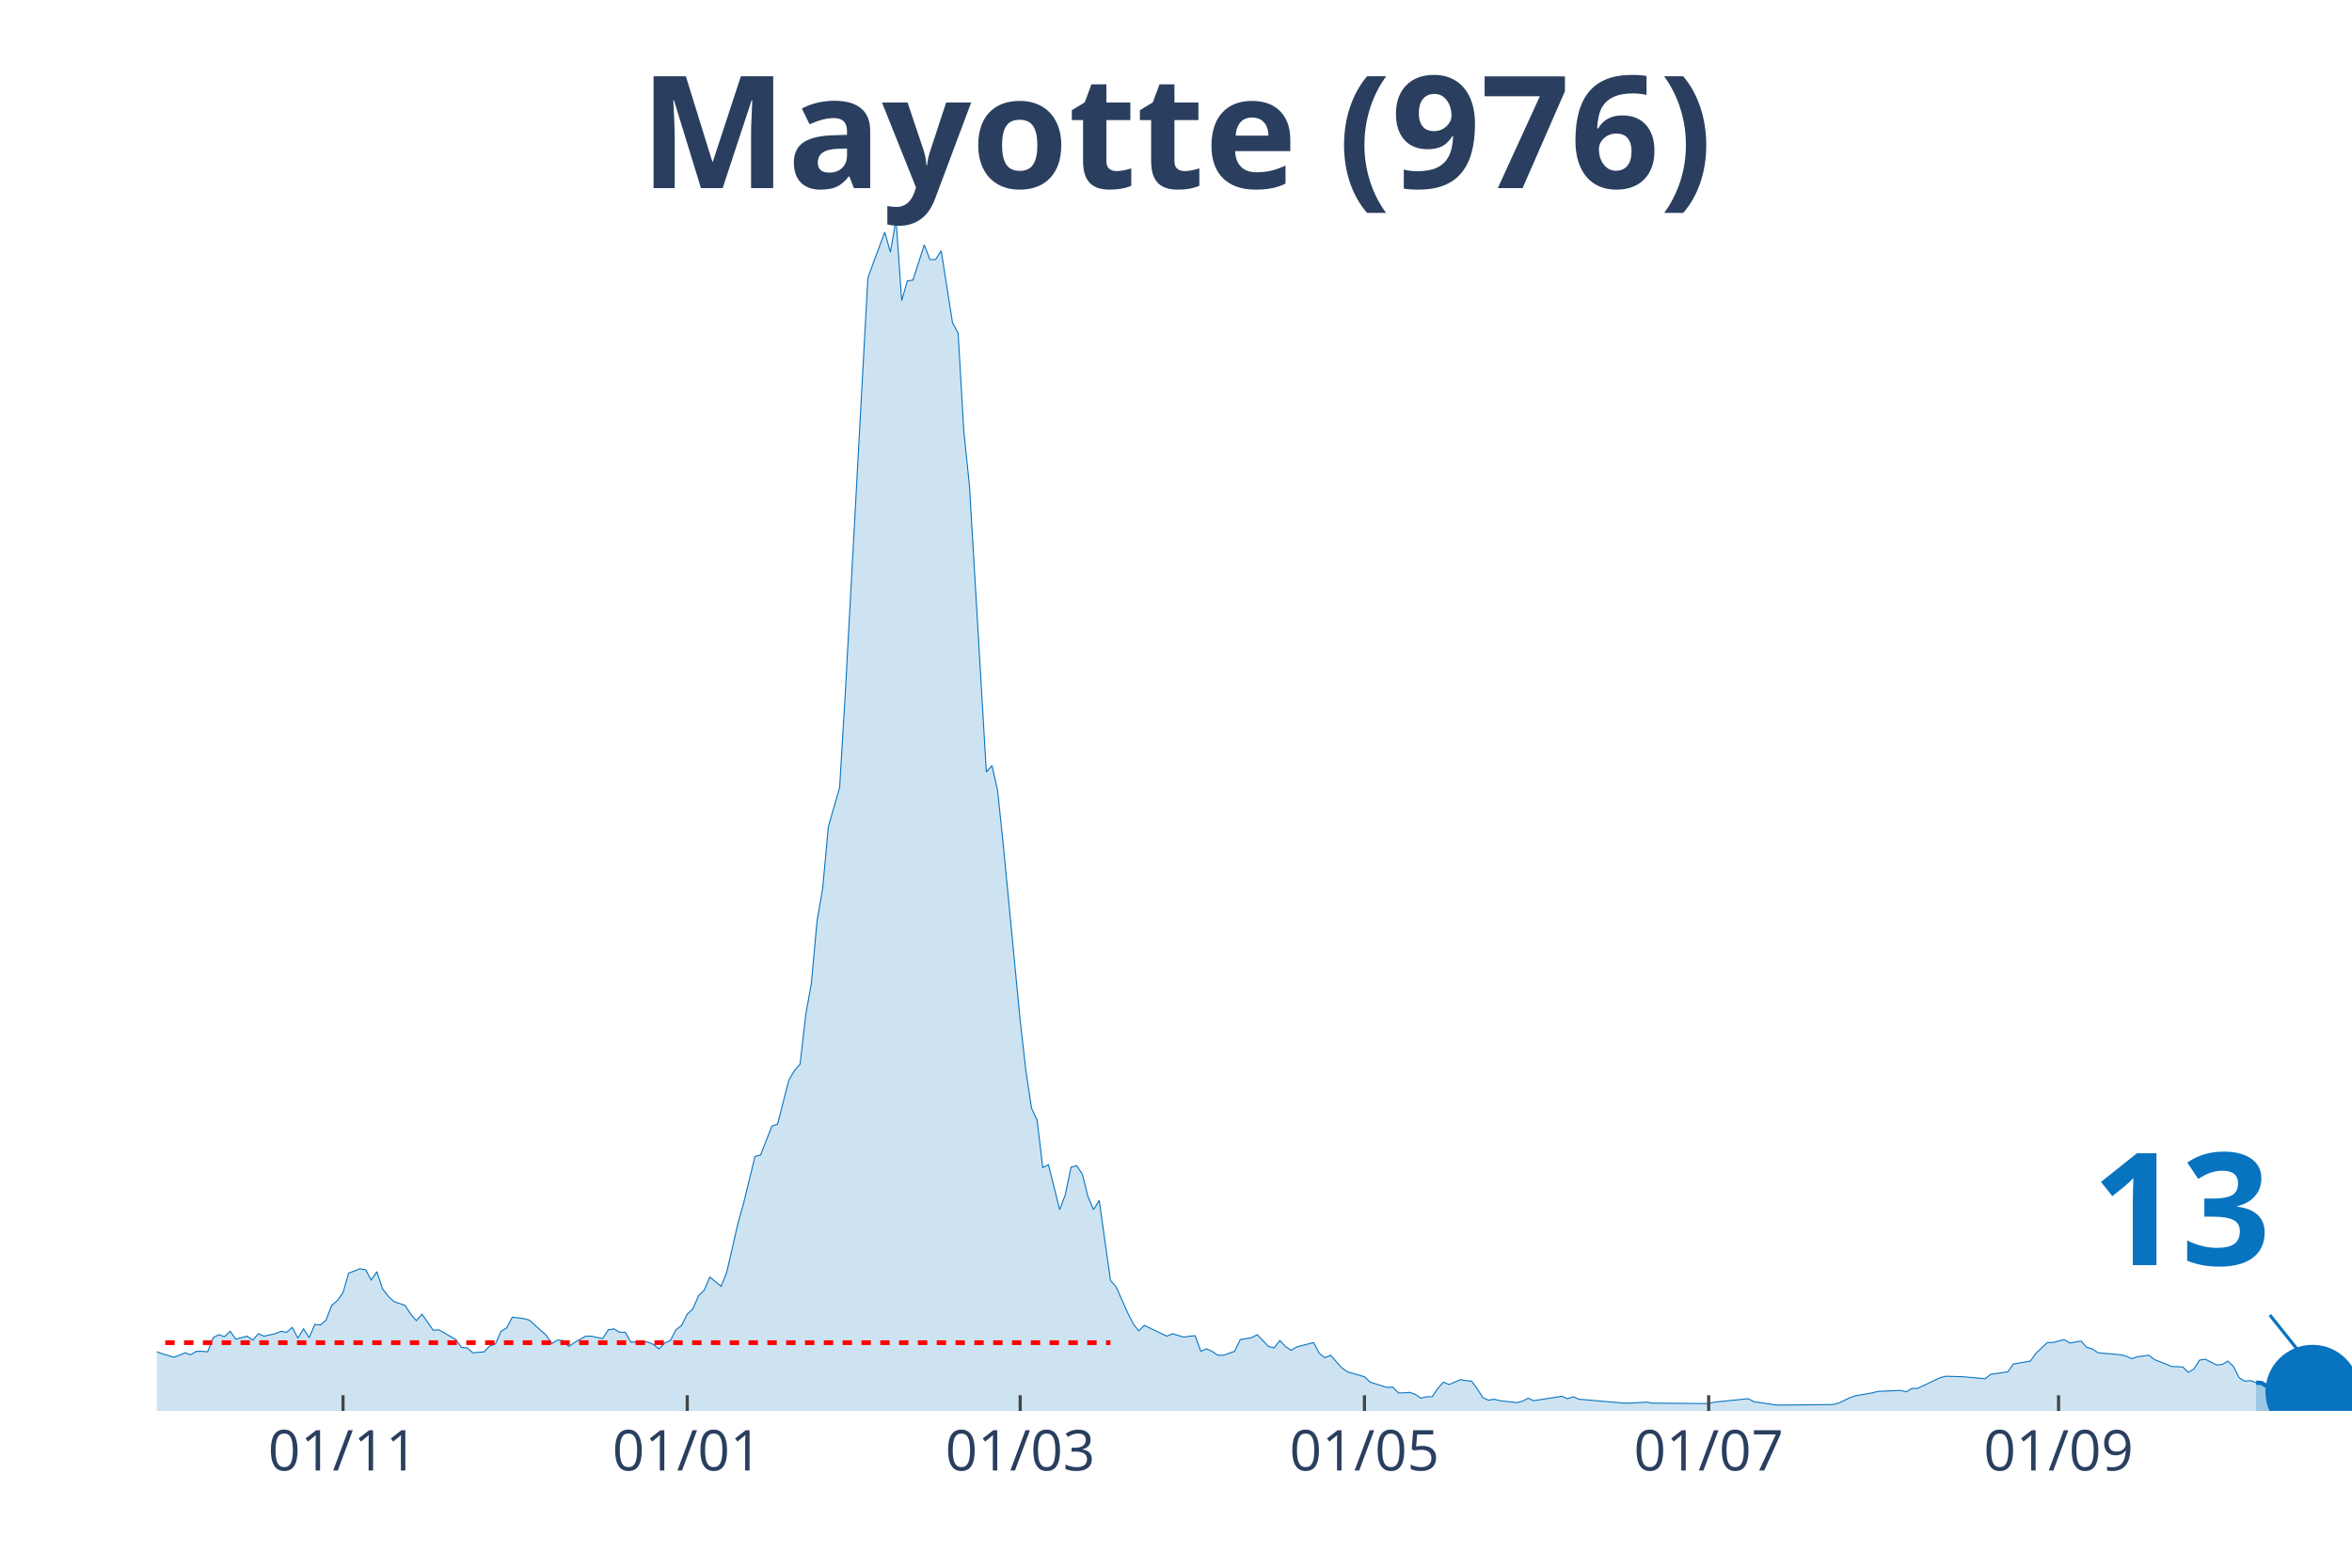
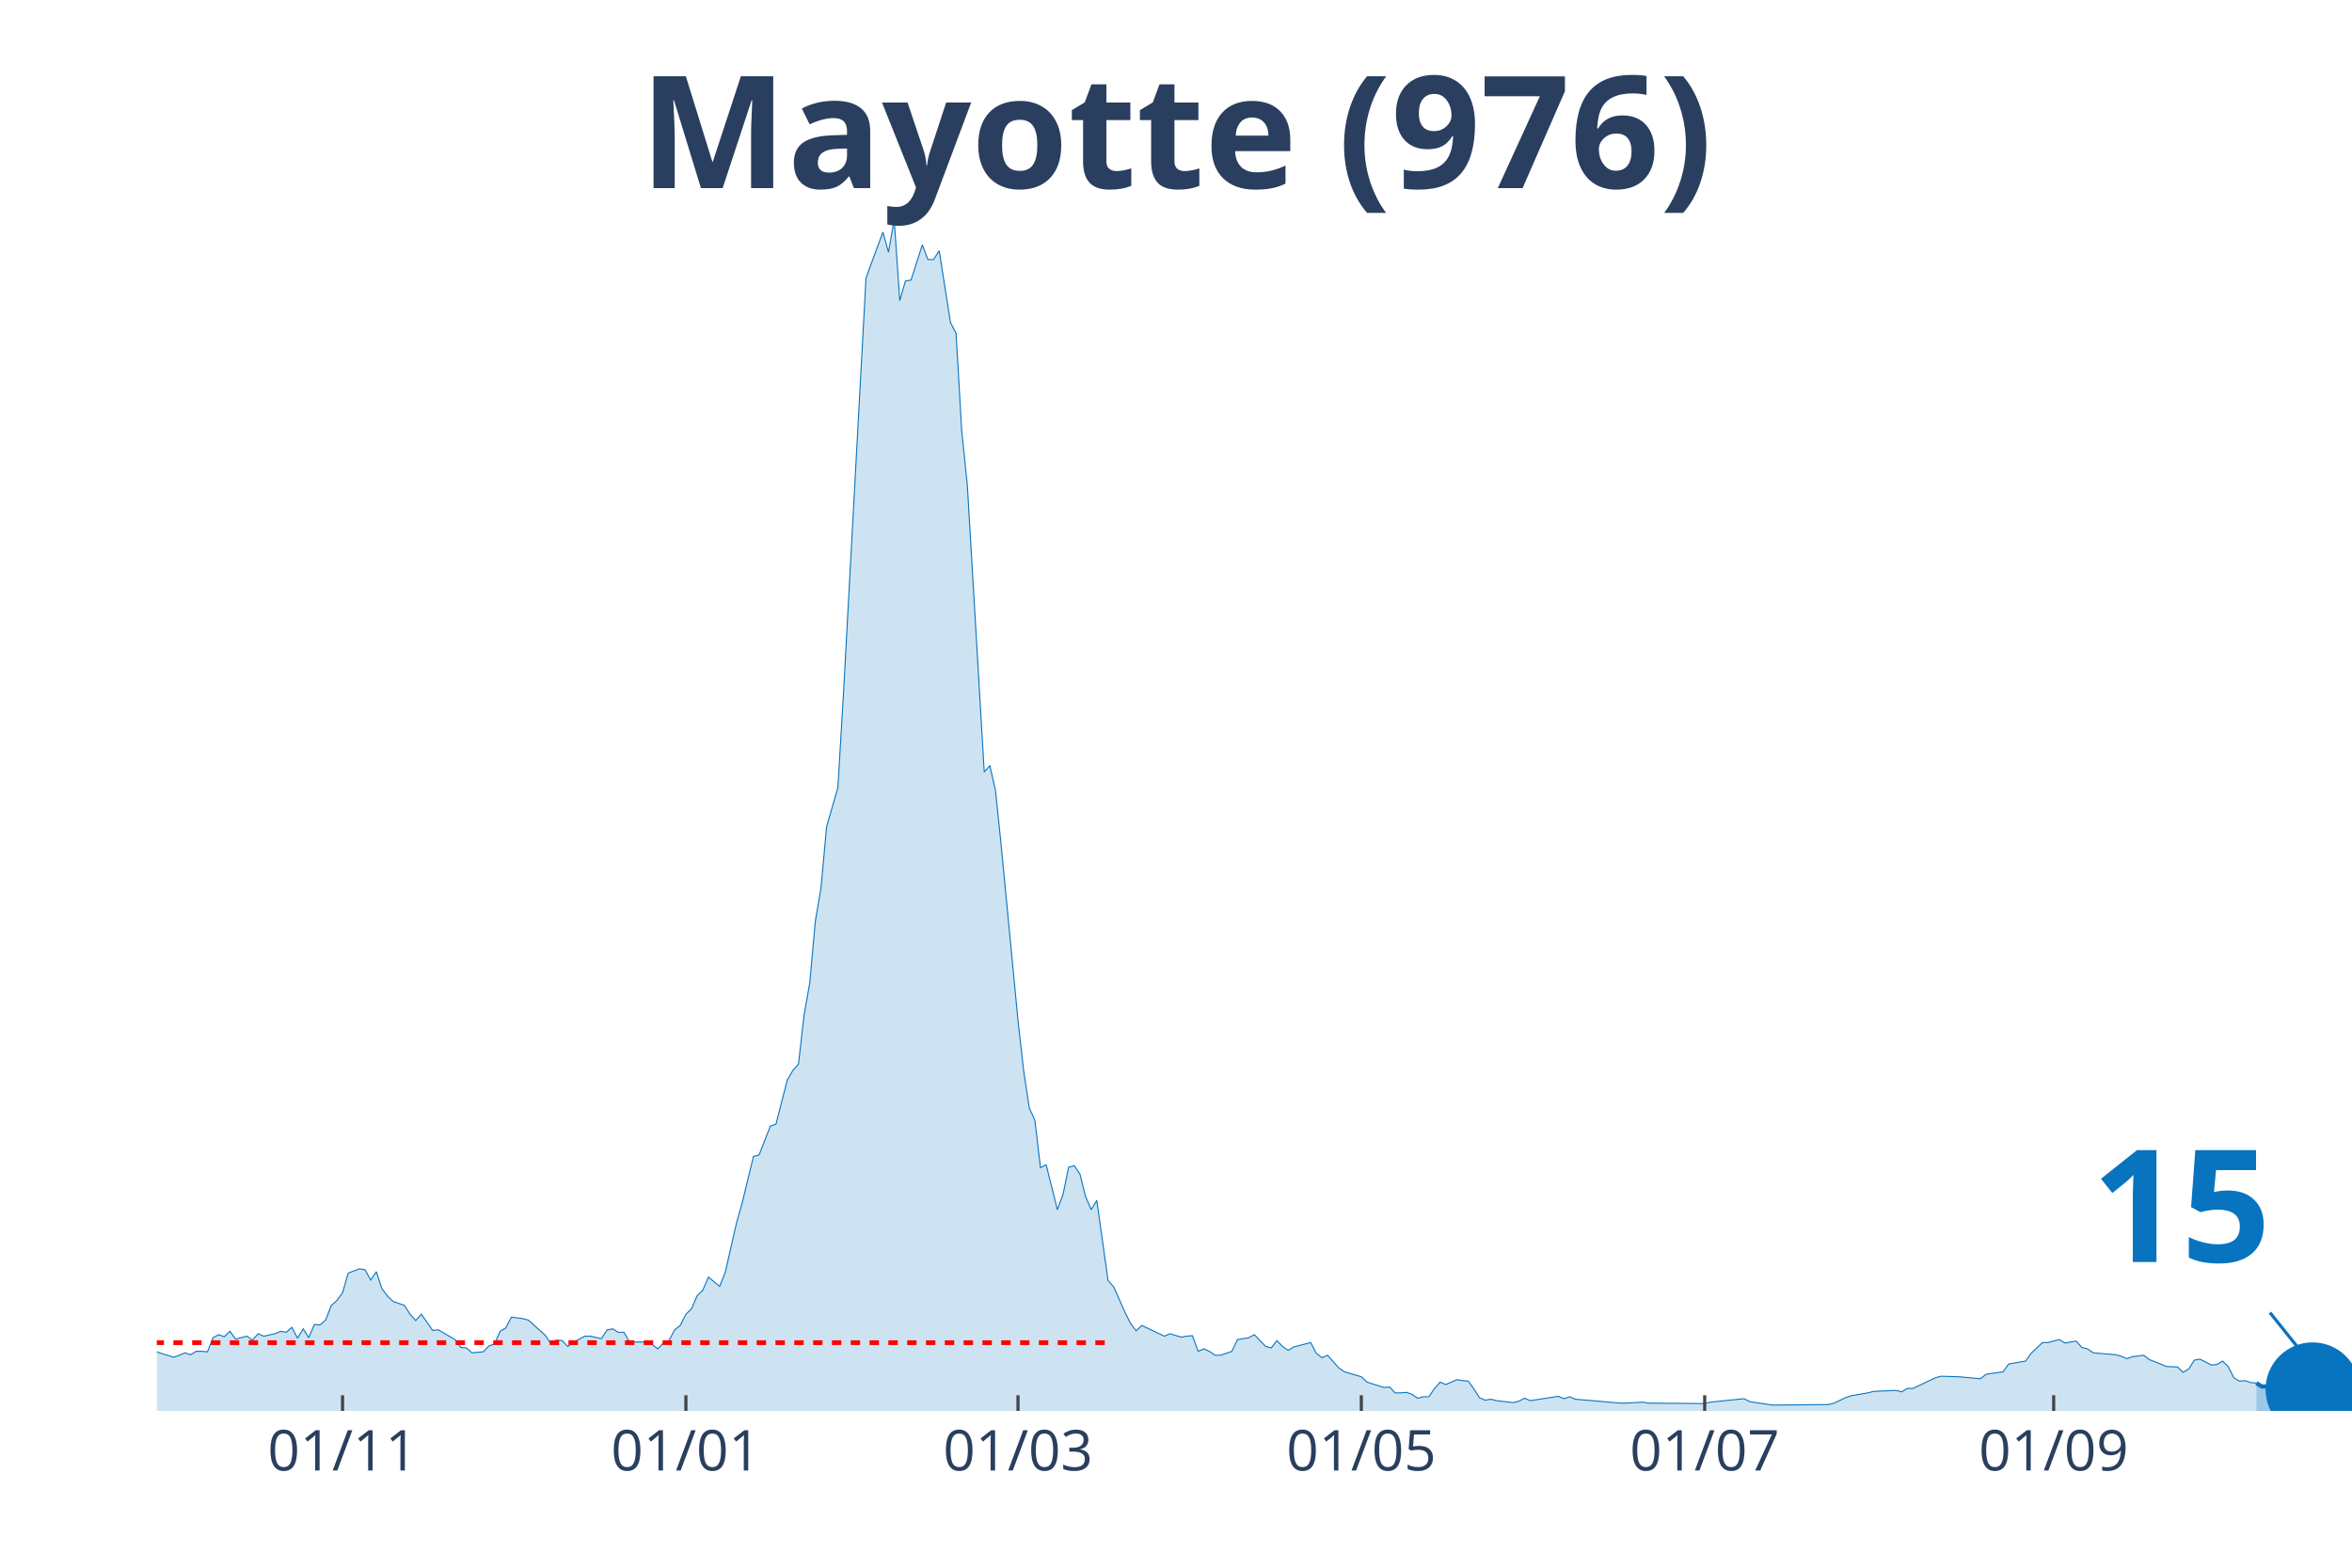
<svg xmlns="http://www.w3.org/2000/svg" class="main-svg" width="1125" height="750" style="" viewBox="0 0 750 500">
  <rect x="0" y="0" width="750" height="500" style="fill: rgb(0, 0, 0); fill-opacity: 0;" />
-   <defs id="defs-9d6666">
+   <defs id="defs-32189c">
    <g class="clips">
-       <clipPath id="clip9d6666xyplot" class="plotclip">
+       <clipPath id="clip32189cxyplot" class="plotclip">
        <rect width="700" height="380" />
      </clipPath>
-       <clipPath class="axesclip" id="clip9d6666x">
+       <clipPath class="axesclip" id="clip32189cx">
        <rect x="50" y="0" width="700" height="500" />
      </clipPath>
-       <clipPath class="axesclip" id="clip9d6666y">
+       <clipPath class="axesclip" id="clip32189cy">
        <rect x="0" y="70" width="750" height="380" />
      </clipPath>
-       <clipPath class="axesclip" id="clip9d6666xy">
+       <clipPath class="axesclip" id="clip32189cxy">
        <rect x="50" y="70" width="700" height="380" />
      </clipPath>
    </g>
    <g class="gradients" />
  </defs>
  <g class="bglayer">
    <rect class="bg" x="50" y="70" width="700" height="380" style="fill: rgb(0, 0, 0); fill-opacity: 0; stroke-width: 0;" />
  </g>
  <g class="layer-below">
    <g class="imagelayer" />
    <g class="shapelayer" />
  </g>
  <g class="cartesianlayer">
    <g class="subplot xy">
      <g class="layer-subplot">
        <g class="shapelayer" />
        <g class="imagelayer" />
      </g>
      <g class="gridlayer">
        <g class="x">
-           <path class="xgrid crisp" transform="translate(109.38,0)" d="M0,70v380" style="stroke: rgb(255, 255, 255); stroke-opacity: 1; stroke-width: 1px;" />
-           <path class="xgrid crisp" transform="translate(219.15,0)" d="M0,70v380" style="stroke: rgb(255, 255, 255); stroke-opacity: 1; stroke-width: 1px;" />
-           <path class="xgrid crisp" transform="translate(325.32,0)" d="M0,70v380" style="stroke: rgb(255, 255, 255); stroke-opacity: 1; stroke-width: 1px;" />
-           <path class="xgrid crisp" transform="translate(435.09,0)" d="M0,70v380" style="stroke: rgb(255, 255, 255); stroke-opacity: 1; stroke-width: 1px;" />
-           <path class="xgrid crisp" transform="translate(544.86,0)" d="M0,70v380" style="stroke: rgb(255, 255, 255); stroke-opacity: 1; stroke-width: 1px;" />
-           <path class="xgrid crisp" transform="translate(656.43,0)" d="M0,70v380" style="stroke: rgb(255, 255, 255); stroke-opacity: 1; stroke-width: 1px;" />
+           <path class="xgrid crisp" transform="translate(109.23,0)" d="M0,70v380" style="stroke: rgb(255, 255, 255); stroke-opacity: 1; stroke-width: 1px;" />
+           <path class="xgrid crisp" transform="translate(218.72,0)" d="M0,70v380" style="stroke: rgb(255, 255, 255); stroke-opacity: 1; stroke-width: 1px;" />
+           <path class="xgrid crisp" transform="translate(324.62,0)" d="M0,70v380" style="stroke: rgb(255, 255, 255); stroke-opacity: 1; stroke-width: 1px;" />
+           <path class="xgrid crisp" transform="translate(434.1,0)" d="M0,70v380" style="stroke: rgb(255, 255, 255); stroke-opacity: 1; stroke-width: 1px;" />
+           <path class="xgrid crisp" transform="translate(543.59,0)" d="M0,70v380" style="stroke: rgb(255, 255, 255); stroke-opacity: 1; stroke-width: 1px;" />
+           <path class="xgrid crisp" transform="translate(654.87,0)" d="M0,70v380" style="stroke: rgb(255, 255, 255); stroke-opacity: 1; stroke-width: 1px;" />
        </g>
        <g class="y" />
      </g>
      <g class="zerolinelayer" />
      <path class="xlines-below" />
      <path class="ylines-below" />
      <g class="overlines-below" />
      <g class="xaxislayer-below" />
      <g class="yaxislayer-below" />
      <g class="overaxes-below" />
-       <g class="plot" transform="translate(50, 70)" clip-path="url('#clip9d6666xyplot')">
+       <g class="plot" transform="translate(50, 70)" clip-path="url('#clip32189cxyplot')">
        <g class="scatterlayer mlayer">
-           <g class="trace scatter tracebbe75a" style="stroke-miterlimit: 2;">
+           <g class="trace scatter traceb10dbf" style="stroke-miterlimit: 2;">
            <g class="fills">
              <g>
-                 <path class="js-fill" d="M669.41,380L-244.73,380L-244.73,375.01L-235.73,377.66L-233.93,377.04L-226.74,358.34L-224.94,343.85L-219.54,327.65L-217.74,326.09L-212.34,345.26L-210.54,354.29L-206.94,360.21L-205.14,360.68L-199.74,359.12L-197.94,359.43L-194.34,359.12L-192.54,359.12L-190.75,362.24L-188.95,361.15L-187.15,362.39L-178.15,359.43L-176.35,361.93L-170.95,359.59L-169.15,360.99L-161.95,364.42L-160.15,365.51L-154.76,371.59L-152.96,371.74L-147.56,371.59L-145.76,370.34L-140.36,367.22L-138.56,366.29L-133.16,366.76L-131.36,364.42L-127.76,365.82L-125.96,366.13L-107.97,367.07L-106.17,369.25L-97.17,367.07L-95.37,366.91L-91.77,366.6L-89.97,367.85L-80.98,367.22L-79.18,365.67L-68.38,367.38L-66.58,369.41L-62.98,366.91L-61.18,366.76L-57.58,366.91L-55.78,366.29L-53.98,367.07L-52.19,365.51L-50.39,362.39L-48.59,362.39L-46.79,361.77L-44.99,358.97L-43.19,359.59L-41.39,358.19L-37.79,362.08L-35.99,361.62L-32.39,361.93L-30.59,362.71L-23.39,361.62L-21.59,362.55L-17.99,365.35L-16.2,365.35L-14.4,364.26L-12.6,365.04L-7.2,364.11L-5.4,362.24L0,361.15L1.8,361.77L5.4,362.86L7.2,362.24L9,361.46L10.8,362.08L12.6,360.99L14.4,360.99L16.2,361.15L17.99,356.63L19.79,355.69L21.59,356.32L23.39,354.6L25.19,357.1L28.79,356.16L30.59,357.41L32.39,355.38L34.19,356.16L37.79,355.38L39.59,354.6L41.39,354.92L43.19,353.36L44.99,356.79L46.79,353.83L48.59,356.63L50.39,352.42L52.19,352.58L53.98,351.02L55.78,346.35L57.58,344.79L59.38,342.3L61.18,336.06L64.78,334.66L66.58,334.97L68.38,338.25L70.18,335.6L71.98,341.05L73.78,343.39L75.58,345.1L77.38,345.72L79.18,346.35L80.98,349.15L82.78,351.18L84.58,349.15L88.17,354.29L89.97,354.14L95.37,357.25L97.17,359.75L98.97,359.9L100.77,361.46L104.37,361.15L106.17,359.28L107.97,358.66L109.77,354.6L111.57,353.51L113.37,350.09L116.97,350.55L118.77,351.02L124.16,355.85L125.96,358.5L127.76,357.41L129.56,357.56L131.36,359.43L133.16,358.19L136.76,356.16L138.56,356.16L142.16,356.94L143.96,354.14L145.76,353.83L147.56,354.92L149.36,354.92L151.16,358.03L156.56,358.03L158.35,358.81L160.15,360.21L161.95,358.34L163.75,357.56L165.55,354.14L167.35,352.73L169.15,349.15L170.95,347.44L172.75,343.23L174.55,341.52L176.35,337.31L179.95,340.27L181.75,335.75L185.35,320.02L187.15,313.63L190.75,298.83L192.54,298.36L196.14,289.17L197.94,288.54L201.54,274.52L203.34,271.41L205.14,269.38L206.94,253.64L208.74,243.52L210.54,223.73L212.34,213.29L214.14,193.66L217.74,181.2L219.54,151.13L226.74,18.7L228.53,13.71L232.13,4.05L233.93,10.44L235.73,0L237.53,25.86L239.33,19.63L241.13,19.32L244.73,8.1L246.53,12.78L248.33,12.78L250.13,9.97L253.73,32.87L255.53,36.3L257.33,67.46L259.13,84.76L264.52,176.21L266.32,174.19L268.12,182.13L269.92,199.43L275.32,255.51L277.12,271.41L278.92,283.4L280.72,287.3L282.52,302.41L284.32,301.48L287.92,315.81L289.72,310.98L291.52,302.26L293.32,301.79L295.12,304.44L296.92,311.6L298.71,315.81L300.51,312.85L304.11,338.4L305.91,340.43L309.51,348.53L311.31,352.11L313.11,354.45L314.91,352.73L322.11,356.16L323.91,355.38L327.51,356.47L329.31,356.16L331.11,356.01L332.9,360.99L334.7,360.21L336.5,360.99L338.3,362.24L340.1,362.24L343.7,360.99L345.5,357.25L349.1,356.63L350.9,355.69L354.5,359.43L356.3,359.9L358.1,357.56L359.9,359.43L361.7,360.68L363.5,359.59L368.89,358.19L370.69,361.62L372.49,363.02L374.29,362.24L377.89,366.29L379.69,367.54L385.09,369.09L386.89,370.81L392.29,372.52L394.09,372.37L395.89,374.24L397.69,374.24L399.49,374.08L401.29,374.7L403.08,375.95L404.88,375.48L406.68,375.48L408.48,372.83L410.28,370.81L412.08,371.59L415.68,370.03L417.48,370.34L419.28,370.5L421.08,372.99L422.88,375.79L424.68,376.57L426.48,376.26L428.28,376.73L433.68,377.35L435.48,376.88L437.28,375.95L439.07,376.73L448.07,375.33L449.87,376.1L451.67,375.48L453.47,376.26L467.87,377.51L469.67,377.51L475.06,377.2L476.86,377.51L494.86,377.66L496.66,377.2L507.46,376.1L509.25,377.04L516.45,378.13L518.25,378.13L534.45,377.97L536.25,377.51L539.85,375.79L541.65,375.17L547.04,374.24L548.84,373.77L556.04,373.46L557.84,373.92L559.64,372.83L561.44,372.83L568.64,369.41L570.44,368.94L575.84,369.09L577.63,369.25L583.03,369.72L584.83,368.31L590.23,367.54L592.03,365.04L597.43,364.11L599.23,361.62L602.83,358.19L604.63,358.19L608.23,357.25L610.03,358.34L613.62,357.72L615.42,359.75L617.22,360.21L619.02,361.46L626.22,362.08L628.02,362.55L629.82,363.33L631.62,362.71L635.22,362.24L637.02,363.64L640.62,365.04L642.42,365.82L646.02,365.98L647.81,367.69L649.61,366.6L651.41,363.8L653.21,363.49L655.01,364.42L656.81,365.35L658.61,365.2L660.41,364.11L662.21,365.82L664.01,369.41L665.81,370.5L667.61,370.34L669.41,370.96" style="fill: rgb(8, 115, 191); fill-opacity: 0.2; stroke-width: 0;" />
+                 <path class="js-fill" d="M669.49,380L-244.1,380L-244.1,375.01L-235.13,377.66L-233.33,377.04L-226.15,358.34L-224.36,343.85L-218.97,327.65L-217.18,326.09L-211.79,345.26L-210,354.29L-206.41,360.21L-204.62,360.68L-199.23,359.12L-197.44,359.43L-193.85,359.12L-192.05,359.12L-190.26,362.24L-188.46,361.15L-186.67,362.39L-177.69,359.43L-175.9,361.93L-170.51,359.59L-168.72,360.99L-161.54,364.42L-159.74,365.51L-154.36,371.59L-152.56,371.74L-147.18,371.59L-145.38,370.34L-140,367.22L-138.21,366.29L-132.82,366.76L-131.03,364.42L-127.44,365.82L-125.64,366.13L-107.69,367.07L-105.9,369.25L-96.92,367.07L-95.13,366.91L-91.54,366.6L-89.74,367.85L-80.77,367.22L-78.97,365.67L-68.21,367.38L-66.41,369.41L-62.82,366.91L-61.03,366.76L-57.44,366.91L-55.64,366.29L-53.85,367.07L-52.05,365.51L-50.26,362.39L-48.46,362.39L-46.67,361.77L-44.87,358.97L-43.08,359.59L-41.28,358.19L-37.69,362.08L-35.9,361.62L-32.31,361.93L-30.51,362.71L-23.33,361.62L-21.54,362.55L-17.95,365.35L-16.15,365.35L-14.36,364.26L-12.56,365.04L-7.18,364.11L-5.38,362.24L0,361.15L1.79,361.77L5.38,362.86L7.18,362.24L8.97,361.46L10.77,362.08L12.56,360.99L14.36,360.99L16.15,361.15L17.95,356.63L19.74,355.69L21.54,356.32L23.33,354.6L25.13,357.1L28.72,356.16L30.51,357.41L32.31,355.38L34.1,356.16L37.69,355.38L39.49,354.6L41.28,354.92L43.08,353.36L44.87,356.79L46.67,353.83L48.46,356.63L50.26,352.42L52.05,352.58L53.85,351.02L55.64,346.35L57.44,344.79L59.23,342.3L61.03,336.06L64.62,334.66L66.41,334.97L68.21,338.25L70,335.6L71.79,341.05L73.59,343.39L75.38,345.1L77.18,345.72L78.97,346.35L80.77,349.15L82.56,351.18L84.36,349.15L87.95,354.29L89.74,354.14L95.13,357.25L96.92,359.75L98.72,359.9L100.51,361.46L104.1,361.15L105.9,359.28L107.69,358.66L109.49,354.6L111.28,353.51L113.08,350.09L116.67,350.55L118.46,351.02L123.85,355.85L125.64,358.5L127.44,357.41L129.23,357.56L131.03,359.43L132.82,358.19L136.41,356.16L138.21,356.16L141.79,356.94L143.59,354.14L145.38,353.83L147.18,354.92L148.97,354.92L150.77,358.03L156.15,358.03L157.95,358.81L159.74,360.21L161.54,358.34L163.33,357.56L165.13,354.14L166.92,352.73L168.72,349.15L170.51,347.44L172.31,343.23L174.1,341.52L175.9,337.31L179.49,340.27L181.28,335.75L184.87,320.02L186.67,313.63L190.26,298.83L192.05,298.36L195.64,289.17L197.44,288.54L201.03,274.52L202.82,271.41L204.62,269.38L206.41,253.64L208.21,243.52L210,223.73L211.79,213.29L213.59,193.66L217.18,181.2L218.97,151.13L226.15,18.7L227.95,13.71L231.54,4.05L233.33,10.44L235.13,0L236.92,25.86L238.72,19.63L240.51,19.32L244.1,8.1L245.9,12.78L247.69,12.78L249.49,9.97L253.08,32.87L254.87,36.3L256.67,67.46L258.46,84.76L263.85,176.21L265.64,174.19L267.44,182.13L269.23,199.43L274.62,255.51L276.41,271.41L278.21,283.4L280,287.3L281.79,302.41L283.59,301.48L287.18,315.81L288.97,310.98L290.77,302.26L292.56,301.79L294.36,304.44L296.15,311.6L297.95,315.81L299.74,312.85L303.33,338.4L305.13,340.43L308.72,348.53L310.51,352.11L312.31,354.45L314.1,352.73L321.28,356.16L323.08,355.38L326.67,356.47L328.46,356.16L330.26,356.01L332.05,360.99L333.85,360.21L335.64,360.99L337.44,362.24L339.23,362.24L342.82,360.99L344.62,357.25L348.21,356.63L350,355.69L353.59,359.43L355.38,359.9L357.18,357.56L358.97,359.43L360.77,360.68L362.56,359.59L367.95,358.19L369.74,361.62L371.54,363.02L373.33,362.24L376.92,366.29L378.72,367.54L384.1,369.09L385.9,370.81L391.28,372.52L393.08,372.37L394.87,374.24L396.67,374.24L398.46,374.08L400.26,374.7L402.05,375.95L403.85,375.48L405.64,375.48L407.44,372.83L409.23,370.81L411.03,371.59L414.62,370.03L416.41,370.34L418.21,370.5L420,372.99L421.79,375.79L423.59,376.57L425.38,376.26L427.18,376.73L432.56,377.35L434.36,376.88L436.15,375.95L437.95,376.73L446.92,375.33L448.72,376.1L450.51,375.48L452.31,376.26L466.67,377.51L468.46,377.51L473.85,377.2L475.64,377.51L493.59,377.66L495.38,377.2L506.15,376.1L507.95,377.04L515.13,378.13L516.92,378.13L533.08,377.97L534.87,377.51L538.46,375.79L540.26,375.17L545.64,374.24L547.44,373.77L554.62,373.46L556.41,373.92L558.21,372.83L560,372.83L567.18,369.41L568.97,368.94L574.36,369.09L576.15,369.25L581.54,369.72L583.33,368.31L588.72,367.54L590.51,365.04L595.9,364.11L597.69,361.62L601.28,358.19L603.08,358.19L606.67,357.25L608.46,358.34L612.05,357.72L613.85,359.75L615.64,360.21L617.44,361.46L624.62,362.08L626.41,362.55L628.21,363.33L630,362.71L633.59,362.24L635.38,363.64L638.97,365.04L640.77,365.82L644.36,365.98L646.15,367.69L647.95,366.6L649.74,363.8L651.54,363.49L653.33,364.42L655.13,365.35L656.92,365.2L658.72,364.11L660.51,365.82L662.31,369.41L664.1,370.5L665.9,370.34L667.69,370.96L669.49,371.12" style="fill: rgb(8, 115, 191); fill-opacity: 0.2; stroke-width: 0;" />
              </g>
            </g>
            <g class="errorbars" />
            <g class="lines">
-               <path class="js-line" d="M-244.73,375.01L-235.73,377.66L-233.93,377.04L-226.74,358.34L-224.94,343.85L-219.54,327.65L-217.74,326.09L-212.34,345.26L-210.54,354.29L-206.94,360.21L-205.14,360.68L-199.74,359.12L-197.94,359.43L-194.34,359.12L-192.54,359.12L-190.75,362.24L-188.95,361.15L-187.15,362.39L-178.15,359.43L-176.35,361.93L-170.95,359.59L-169.15,360.99L-161.95,364.42L-160.15,365.51L-154.76,371.59L-152.96,371.74L-147.56,371.59L-145.76,370.34L-140.36,367.22L-138.56,366.29L-133.16,366.76L-131.36,364.42L-127.76,365.82L-125.96,366.13L-107.97,367.07L-106.17,369.25L-97.17,367.07L-95.37,366.91L-91.77,366.6L-89.97,367.85L-80.98,367.22L-79.18,365.67L-68.38,367.38L-66.58,369.41L-62.98,366.91L-61.18,366.76L-57.58,366.91L-55.78,366.29L-53.98,367.07L-52.19,365.51L-50.39,362.39L-48.59,362.39L-46.79,361.77L-44.99,358.97L-43.19,359.59L-41.39,358.19L-37.79,362.08L-35.99,361.62L-32.39,361.93L-30.59,362.71L-23.39,361.62L-21.59,362.55L-17.99,365.35L-16.2,365.35L-14.4,364.26L-12.6,365.04L-7.2,364.11L-5.4,362.24L0,361.15L1.8,361.77L5.4,362.86L7.2,362.24L9,361.46L10.8,362.08L12.6,360.99L14.4,360.99L16.2,361.15L17.99,356.63L19.79,355.69L21.59,356.32L23.39,354.6L25.19,357.1L28.79,356.16L30.59,357.41L32.39,355.38L34.19,356.16L37.79,355.38L39.59,354.6L41.39,354.92L43.19,353.36L44.99,356.79L46.79,353.83L48.59,356.63L50.39,352.42L52.19,352.58L53.98,351.02L55.78,346.35L57.58,344.79L59.38,342.3L61.18,336.06L64.78,334.66L66.58,334.97L68.38,338.25L70.18,335.6L71.98,341.05L73.78,343.39L75.58,345.1L77.38,345.72L79.18,346.35L80.98,349.15L82.78,351.18L84.58,349.15L88.17,354.29L89.97,354.14L95.37,357.25L97.17,359.75L98.97,359.9L100.77,361.46L104.37,361.15L106.17,359.28L107.97,358.66L109.77,354.6L111.57,353.51L113.37,350.09L116.97,350.55L118.77,351.02L124.16,355.85L125.96,358.5L127.76,357.41L129.56,357.56L131.36,359.43L133.16,358.19L136.76,356.16L138.56,356.16L142.16,356.94L143.96,354.14L145.76,353.83L147.56,354.92L149.36,354.92L151.16,358.03L156.56,358.03L158.35,358.81L160.15,360.21L161.95,358.34L163.75,357.56L165.55,354.14L167.35,352.73L169.15,349.15L170.95,347.44L172.75,343.23L174.55,341.52L176.35,337.31L179.95,340.27L181.75,335.75L185.35,320.02L187.15,313.63L190.75,298.83L192.54,298.36L196.14,289.17L197.94,288.54L201.54,274.52L203.34,271.41L205.14,269.38L206.94,253.64L208.74,243.52L210.54,223.73L212.34,213.29L214.14,193.66L217.74,181.2L219.54,151.13L226.74,18.7L228.53,13.71L232.13,4.05L233.93,10.44L235.73,0L237.53,25.86L239.33,19.63L241.13,19.32L244.73,8.1L246.53,12.78L248.33,12.78L250.13,9.97L253.73,32.87L255.53,36.3L257.33,67.46L259.13,84.76L264.52,176.21L266.32,174.19L268.12,182.13L269.92,199.43L275.32,255.51L277.12,271.41L278.92,283.4L280.72,287.3L282.52,302.41L284.32,301.48L287.92,315.81L289.72,310.98L291.52,302.26L293.32,301.79L295.12,304.44L296.92,311.6L298.71,315.81L300.51,312.85L304.11,338.4L305.91,340.43L309.51,348.53L311.31,352.11L313.11,354.45L314.91,352.73L322.11,356.16L323.91,355.38L327.51,356.47L329.31,356.16L331.11,356.01L332.9,360.99L334.7,360.21L336.5,360.99L338.3,362.24L340.1,362.24L343.7,360.99L345.5,357.25L349.1,356.63L350.9,355.69L354.5,359.43L356.3,359.9L358.1,357.56L359.9,359.43L361.7,360.68L363.5,359.59L368.89,358.19L370.69,361.62L372.49,363.02L374.29,362.24L377.89,366.29L379.69,367.54L385.09,369.09L386.89,370.81L392.29,372.52L394.09,372.37L395.89,374.24L397.69,374.24L399.49,374.08L401.29,374.7L403.08,375.95L404.88,375.48L406.68,375.48L408.48,372.83L410.28,370.81L412.08,371.59L415.68,370.03L417.48,370.34L419.28,370.5L421.08,372.99L422.88,375.79L424.68,376.57L426.48,376.26L428.28,376.73L433.68,377.35L435.48,376.88L437.28,375.95L439.07,376.73L448.07,375.33L449.87,376.1L451.67,375.48L453.47,376.26L467.87,377.51L469.67,377.51L475.06,377.2L476.86,377.51L494.86,377.66L496.66,377.2L507.46,376.1L509.25,377.04L516.45,378.13L518.25,378.13L534.45,377.97L536.25,377.51L539.85,375.79L541.65,375.17L547.04,374.24L548.84,373.77L556.04,373.46L557.84,373.92L559.64,372.83L561.44,372.83L568.64,369.41L570.44,368.94L575.84,369.09L577.63,369.25L583.03,369.72L584.83,368.31L590.23,367.54L592.03,365.04L597.43,364.11L599.23,361.62L602.83,358.19L604.63,358.19L608.23,357.25L610.03,358.34L613.62,357.72L615.42,359.75L617.22,360.21L619.02,361.46L626.22,362.08L628.02,362.55L629.82,363.33L631.62,362.71L635.22,362.24L637.02,363.64L640.62,365.04L642.42,365.82L646.02,365.98L647.81,367.69L649.61,366.6L651.41,363.8L653.21,363.49L655.01,364.42L656.81,365.35L658.61,365.2L660.41,364.11L662.21,365.82L664.01,369.41L665.81,370.5L667.61,370.34L669.41,370.96" style="vector-effect: non-scaling-stroke; fill: none; stroke: rgb(8, 115, 191); stroke-opacity: 1; stroke-width: 0.5px; opacity: 1;" />
+               <path class="js-line" d="M-244.1,375.01L-235.13,377.66L-233.33,377.04L-226.15,358.34L-224.36,343.85L-218.97,327.65L-217.18,326.09L-211.79,345.26L-210,354.29L-206.41,360.21L-204.62,360.68L-199.23,359.12L-197.44,359.43L-193.85,359.12L-192.05,359.12L-190.26,362.24L-188.46,361.15L-186.67,362.39L-177.69,359.43L-175.9,361.93L-170.51,359.59L-168.72,360.99L-161.54,364.42L-159.74,365.51L-154.36,371.59L-152.56,371.74L-147.18,371.59L-145.38,370.34L-140,367.22L-138.21,366.29L-132.82,366.76L-131.03,364.42L-127.44,365.82L-125.64,366.13L-107.69,367.07L-105.9,369.25L-96.92,367.07L-95.13,366.91L-91.54,366.6L-89.74,367.85L-80.77,367.22L-78.97,365.67L-68.21,367.38L-66.41,369.41L-62.82,366.91L-61.03,366.76L-57.44,366.91L-55.64,366.29L-53.85,367.07L-52.05,365.51L-50.26,362.39L-48.46,362.39L-46.67,361.77L-44.87,358.97L-43.08,359.59L-41.28,358.19L-37.69,362.08L-35.9,361.62L-32.31,361.93L-30.51,362.71L-23.33,361.62L-21.54,362.55L-17.95,365.35L-16.15,365.35L-14.36,364.26L-12.56,365.04L-7.18,364.11L-5.38,362.24L0,361.15L1.79,361.77L5.38,362.86L7.18,362.24L8.97,361.46L10.77,362.08L12.56,360.99L14.36,360.99L16.15,361.15L17.95,356.63L19.74,355.69L21.54,356.32L23.33,354.6L25.13,357.1L28.72,356.16L30.51,357.41L32.31,355.38L34.1,356.16L37.69,355.38L39.49,354.6L41.28,354.92L43.08,353.36L44.87,356.79L46.67,353.83L48.46,356.63L50.26,352.42L52.05,352.58L53.85,351.02L55.64,346.35L57.44,344.79L59.23,342.3L61.03,336.06L64.62,334.66L66.41,334.97L68.21,338.25L70,335.6L71.79,341.05L73.59,343.39L75.38,345.1L77.18,345.72L78.97,346.35L80.77,349.15L82.56,351.18L84.36,349.15L87.95,354.29L89.74,354.14L95.13,357.25L96.92,359.75L98.72,359.9L100.51,361.46L104.1,361.15L105.9,359.28L107.69,358.66L109.49,354.6L111.28,353.51L113.08,350.09L116.67,350.55L118.46,351.02L123.85,355.85L125.64,358.5L127.44,357.41L129.23,357.56L131.03,359.43L132.82,358.19L136.41,356.16L138.21,356.16L141.79,356.94L143.59,354.14L145.38,353.83L147.18,354.92L148.97,354.92L150.77,358.03L156.15,358.03L157.95,358.81L159.74,360.21L161.54,358.34L163.33,357.56L165.13,354.14L166.92,352.73L168.72,349.15L170.51,347.44L172.31,343.23L174.1,341.52L175.9,337.31L179.49,340.27L181.28,335.75L184.87,320.02L186.67,313.63L190.26,298.83L192.05,298.36L195.64,289.17L197.44,288.54L201.03,274.52L202.82,271.41L204.62,269.38L206.41,253.64L208.21,243.52L210,223.73L211.79,213.29L213.59,193.66L217.18,181.2L218.97,151.13L226.15,18.7L227.95,13.71L231.54,4.05L233.33,10.44L235.13,0L236.92,25.86L238.72,19.63L240.51,19.32L244.1,8.1L245.9,12.78L247.69,12.78L249.49,9.97L253.08,32.87L254.87,36.3L256.67,67.46L258.46,84.76L263.85,176.21L265.64,174.19L267.44,182.13L269.23,199.43L274.62,255.51L276.41,271.41L278.21,283.4L280,287.3L281.79,302.41L283.59,301.48L287.18,315.81L288.97,310.98L290.77,302.26L292.56,301.79L294.36,304.44L296.15,311.6L297.95,315.81L299.74,312.85L303.33,338.4L305.13,340.43L308.72,348.53L310.51,352.11L312.31,354.45L314.1,352.73L321.28,356.16L323.08,355.38L326.67,356.47L328.46,356.16L330.26,356.01L332.05,360.99L333.85,360.21L335.64,360.99L337.44,362.24L339.23,362.24L342.82,360.99L344.62,357.25L348.21,356.63L350,355.69L353.59,359.43L355.38,359.9L357.18,357.56L358.97,359.43L360.77,360.68L362.56,359.59L367.95,358.19L369.74,361.62L371.54,363.02L373.33,362.24L376.92,366.29L378.72,367.54L384.1,369.09L385.9,370.81L391.28,372.52L393.08,372.37L394.87,374.24L396.67,374.24L398.46,374.08L400.26,374.7L402.05,375.95L403.85,375.48L405.64,375.48L407.44,372.83L409.23,370.81L411.03,371.59L414.62,370.03L416.41,370.34L418.21,370.5L420,372.99L421.79,375.79L423.59,376.57L425.38,376.26L427.18,376.73L432.56,377.35L434.36,376.88L436.15,375.95L437.95,376.73L446.92,375.33L448.72,376.1L450.51,375.48L452.31,376.26L466.67,377.51L468.46,377.51L473.85,377.2L475.64,377.51L493.59,377.66L495.38,377.2L506.15,376.1L507.95,377.04L515.13,378.13L516.92,378.13L533.08,377.97L534.87,377.51L538.46,375.79L540.26,375.17L545.64,374.24L547.44,373.77L554.62,373.46L556.41,373.92L558.21,372.83L560,372.83L567.18,369.41L568.97,368.94L574.36,369.09L576.15,369.25L581.54,369.72L583.33,368.31L588.72,367.54L590.51,365.04L595.9,364.11L597.69,361.62L601.28,358.19L603.08,358.19L606.67,357.25L608.46,358.34L612.05,357.72L613.85,359.75L615.64,360.21L617.44,361.46L624.62,362.08L626.41,362.55L628.21,363.33L630,362.71L633.59,362.24L635.38,363.64L638.97,365.04L640.77,365.82L644.36,365.98L646.15,367.69L647.95,366.6L649.74,363.8L651.54,363.49L653.33,364.42L655.13,365.35L656.92,365.2L658.72,364.11L660.51,365.82L662.31,369.41L664.1,370.5L665.9,370.34L667.69,370.96L669.49,371.12" style="vector-effect: non-scaling-stroke; fill: none; stroke: rgb(8, 115, 191); stroke-opacity: 1; stroke-width: 0.5px; opacity: 1;" />
            </g>
            <g class="points" />
            <g class="text" />
          </g>
-           <g class="trace scatter trace1fb54a" style="stroke-miterlimit: 2;">
+           <g class="trace scatter traceed7b4e" style="stroke-miterlimit: 2;">
            <g class="fills">
              <g>
-                 <path class="js-fill" d="M687.4,380L669.41,380L669.41,370.96L671.21,371.12L673.01,372.21L682.01,371.74L683.8,371.43L685.6,372.21L687.4,373.92" style="fill: rgb(8, 115, 191); fill-opacity: 0.4; stroke-width: 0;" />
+                 <path class="js-fill" d="M687.44,380L669.49,380L669.49,371.12L671.28,372.21L673.08,372.21L676.67,371.74L678.46,372.05L682.05,371.43L683.85,372.21L685.64,373.92L687.44,373.14" style="fill: rgb(8, 115, 191); fill-opacity: 0.4; stroke-width: 0;" />
              </g>
            </g>
            <g class="errorbars" />
            <g class="lines">
-               <path class="js-line" d="M669.41,370.96L671.21,371.12L673.01,372.21L682.01,371.74L683.8,371.43L685.6,372.21L687.4,373.92" style="vector-effect: non-scaling-stroke; fill: none; stroke: rgb(8, 115, 191); stroke-opacity: 1; stroke-width: 2px; opacity: 1;" />
+               <path class="js-line" d="M669.49,371.12L671.28,372.21L673.08,372.21L676.67,371.74L678.46,372.05L682.05,371.43L683.85,372.21L685.64,373.92L687.44,373.14" style="vector-effect: non-scaling-stroke; fill: none; stroke: rgb(8, 115, 191); stroke-opacity: 1; stroke-width: 2px; opacity: 1;" />
            </g>
            <g class="points" />
            <g class="text" />
          </g>
-           <g class="trace scatter trace9a194c" style="stroke-miterlimit: 2; opacity: 1;">
+           <g class="trace scatter tracec92dfe" style="stroke-miterlimit: 2; opacity: 1;">
            <g class="fills" />
            <g class="errorbars" />
            <g class="lines" />
            <g class="points">
-               <path class="point" transform="translate(687.4,373.92)" d="M15,0A15,15 0 1,1 0,-15A15,15 0 0,1 15,0Z" style="opacity: 1; stroke-width: 0px; fill: rgb(8, 115, 191); fill-opacity: 1;" />
+               <path class="point" transform="translate(687.44,373.14)" d="M15,0A15,15 0 1,1 0,-15A15,15 0 0,1 15,0Z" style="opacity: 1; stroke-width: 0px; fill: rgb(8, 115, 191); fill-opacity: 1;" />
            </g>
            <g class="text" />
          </g>
        </g>
      </g>
      <g class="overplot" />
      <path class="xlines-above crisp" style="fill: none; stroke-width: 1px; stroke: rgb(0, 0, 0); stroke-opacity: 0;" d="" />
      <path class="ylines-above crisp" style="fill: none;" d="M0,0" />
      <g class="overlines-above" />
      <g class="xaxislayer-above">
-         <path class="xtick ticks crisp" d="M0,450v-5" transform="translate(109.38,0)" style="stroke: rgb(68, 68, 68); stroke-opacity: 1; stroke-width: 1px;" />
-         <path class="xtick ticks crisp" d="M0,450v-5" transform="translate(219.15,0)" style="stroke: rgb(68, 68, 68); stroke-opacity: 1; stroke-width: 1px;" />
-         <path class="xtick ticks crisp" d="M0,450v-5" transform="translate(325.32,0)" style="stroke: rgb(68, 68, 68); stroke-opacity: 1; stroke-width: 1px;" />
-         <path class="xtick ticks crisp" d="M0,450v-5" transform="translate(435.09,0)" style="stroke: rgb(68, 68, 68); stroke-opacity: 1; stroke-width: 1px;" />
-         <path class="xtick ticks crisp" d="M0,450v-5" transform="translate(544.86,0)" style="stroke: rgb(68, 68, 68); stroke-opacity: 1; stroke-width: 1px;" />
-         <path class="xtick ticks crisp" d="M0,450v-5" transform="translate(656.43,0)" style="stroke: rgb(68, 68, 68); stroke-opacity: 1; stroke-width: 1px;" />
+         <path class="xtick ticks crisp" d="M0,450v-5" transform="translate(109.23,0)" style="stroke: rgb(68, 68, 68); stroke-opacity: 1; stroke-width: 1px;" />
+         <path class="xtick ticks crisp" d="M0,450v-5" transform="translate(218.72,0)" style="stroke: rgb(68, 68, 68); stroke-opacity: 1; stroke-width: 1px;" />
+         <path class="xtick ticks crisp" d="M0,450v-5" transform="translate(324.62,0)" style="stroke: rgb(68, 68, 68); stroke-opacity: 1; stroke-width: 1px;" />
+         <path class="xtick ticks crisp" d="M0,450v-5" transform="translate(434.1,0)" style="stroke: rgb(68, 68, 68); stroke-opacity: 1; stroke-width: 1px;" />
+         <path class="xtick ticks crisp" d="M0,450v-5" transform="translate(543.59,0)" style="stroke: rgb(68, 68, 68); stroke-opacity: 1; stroke-width: 1px;" />
+         <path class="xtick ticks crisp" d="M0,450v-5" transform="translate(654.87,0)" style="stroke: rgb(68, 68, 68); stroke-opacity: 1; stroke-width: 1px;" />
        <g class="xtick">
-           <text text-anchor="middle" x="0" y="469" transform="translate(109.38,0)" style="font-family: 'Open Sans', verdana, arial, sans-serif; font-size: 18px; fill: rgb(42, 63, 95); fill-opacity: 1; white-space: pre;">01/11</text>
+           <text text-anchor="middle" x="0" y="469" transform="translate(109.23,0)" style="font-family: 'Open Sans', verdana, arial, sans-serif; font-size: 18px; fill: rgb(42, 63, 95); fill-opacity: 1; white-space: pre;">01/11</text>
        </g>
        <g class="xtick">
-           <text text-anchor="middle" x="0" y="469" transform="translate(219.15,0)" style="font-family: 'Open Sans', verdana, arial, sans-serif; font-size: 18px; fill: rgb(42, 63, 95); fill-opacity: 1; white-space: pre;">01/01</text>
+           <text text-anchor="middle" x="0" y="469" transform="translate(218.72,0)" style="font-family: 'Open Sans', verdana, arial, sans-serif; font-size: 18px; fill: rgb(42, 63, 95); fill-opacity: 1; white-space: pre;">01/01</text>
        </g>
        <g class="xtick">
-           <text text-anchor="middle" x="0" y="469" transform="translate(325.32,0)" style="font-family: 'Open Sans', verdana, arial, sans-serif; font-size: 18px; fill: rgb(42, 63, 95); fill-opacity: 1; white-space: pre;">01/03</text>
+           <text text-anchor="middle" x="0" y="469" transform="translate(324.62,0)" style="font-family: 'Open Sans', verdana, arial, sans-serif; font-size: 18px; fill: rgb(42, 63, 95); fill-opacity: 1; white-space: pre;">01/03</text>
        </g>
        <g class="xtick">
-           <text text-anchor="middle" x="0" y="469" transform="translate(435.09,0)" style="font-family: 'Open Sans', verdana, arial, sans-serif; font-size: 18px; fill: rgb(42, 63, 95); fill-opacity: 1; white-space: pre;">01/05</text>
+           <text text-anchor="middle" x="0" y="469" transform="translate(434.1,0)" style="font-family: 'Open Sans', verdana, arial, sans-serif; font-size: 18px; fill: rgb(42, 63, 95); fill-opacity: 1; white-space: pre;">01/05</text>
        </g>
        <g class="xtick">
-           <text text-anchor="middle" x="0" y="469" transform="translate(544.86,0)" style="font-family: 'Open Sans', verdana, arial, sans-serif; font-size: 18px; fill: rgb(42, 63, 95); fill-opacity: 1; white-space: pre;">01/07</text>
+           <text text-anchor="middle" x="0" y="469" transform="translate(543.59,0)" style="font-family: 'Open Sans', verdana, arial, sans-serif; font-size: 18px; fill: rgb(42, 63, 95); fill-opacity: 1; white-space: pre;">01/07</text>
        </g>
        <g class="xtick">
-           <text text-anchor="middle" x="0" y="469" transform="translate(656.43,0)" style="font-family: 'Open Sans', verdana, arial, sans-serif; font-size: 18px; fill: rgb(42, 63, 95); fill-opacity: 1; white-space: pre;">01/09</text>
+           <text text-anchor="middle" x="0" y="469" transform="translate(654.87,0)" style="font-family: 'Open Sans', verdana, arial, sans-serif; font-size: 18px; fill: rgb(42, 63, 95); fill-opacity: 1; white-space: pre;">01/09</text>
        </g>
      </g>
      <g class="yaxislayer-above" />
      <g class="overaxes-above" />
    </g>
  </g>
  <g class="polarlayer" />
  <g class="ternarylayer" />
  <g class="geolayer" />
  <g class="funnelarealayer" />
  <g class="pielayer" />
  <g class="treemaplayer" />
  <g class="sunburstlayer" />
  <g class="glimages" />
-   <defs id="topdefs-9d6666">
+   <defs id="topdefs-32189c">
    <g class="clips" />
  </defs>
  <g class="layer-above">
    <g class="imagelayer" />
    <g class="shapelayer">
-       <path data-index="0" fill-rule="evenodd" d="M-961.31,428.23L354.11,428.23" clip-path="url('#clip9d6666xy')" style="opacity: 1; stroke: rgb(255, 0, 0); stroke-opacity: 1; fill: rgb(0, 0, 0); fill-opacity: 0; stroke-dasharray: 3px, 3px; stroke-width: 1.5px;" />
+       <path data-index="0" fill-rule="evenodd" d="M-958.72,428.23L353.33,428.23" clip-path="url('#clip32189cxy')" style="opacity: 1; stroke: rgb(255, 0, 0); stroke-opacity: 1; fill: rgb(0, 0, 0); fill-opacity: 0; stroke-dasharray: 3px, 3px; stroke-width: 1.5px;" />
    </g>
  </g>
  <g class="infolayer">
    <g class="g-gtitle">
      <text class="gtitle" x="375" y="25" text-anchor="middle" dy="0.7em" style="font-family: 'Open Sans', verdana, arial, sans-serif; font-size: 50px; fill: rgb(42, 63, 95); opacity: 1; font-weight: normal; white-space: pre;">
        <tspan style="font-weight:bold">Mayotte (976)</tspan>
      </text>
    </g>
    <g class="g-xtitle" />
    <g class="annotation" data-index="0" style="opacity: 1;">
-       <g class="annotation-text-g" transform="rotate(0,695.4,383.92)">
-         <g class="cursor-pointer" transform="translate(652, 348)">
+       <g class="annotation-text-g" transform="rotate(0,695.44,383.14)">
+         <g class="cursor-pointer" transform="translate(652, 347)">
          <rect class="bg" x="0.5" y="0.5" width="86" height="71" style="stroke-width: 1px; stroke: rgb(0, 0, 0); stroke-opacity: 0; fill: rgb(255, 255, 255); fill-opacity: 0.6;" />
          <text class="annotation-text" text-anchor="middle" x="43.531" y="55.5" style="font-family: 'Open Sans', verdana, arial, sans-serif; font-size: 50px; fill: rgb(8, 115, 191); fill-opacity: 1; white-space: pre;">
-             <tspan style="font-weight:bold">13 </tspan>
+             <tspan style="font-weight:bold">15 </tspan>
          </text>
        </g>
      </g>
      <g class="annotation-arrow-g" style="opacity: 1;">
-         <path d="M723.8,419.42L735.4,433.92" style="stroke-width: 1px; stroke: rgb(8, 115, 191); stroke-opacity: 1; stroke-dasharray: 0px, 0px, 18.569px, 18.569px;" />
+         <path d="M723.84,418.64L735.44,433.14" style="stroke-width: 1px; stroke: rgb(8, 115, 191); stroke-opacity: 1; stroke-dasharray: 0px, 0px, 18.569px, 18.569px;" />
      </g>
    </g>
  </g>
</svg>
